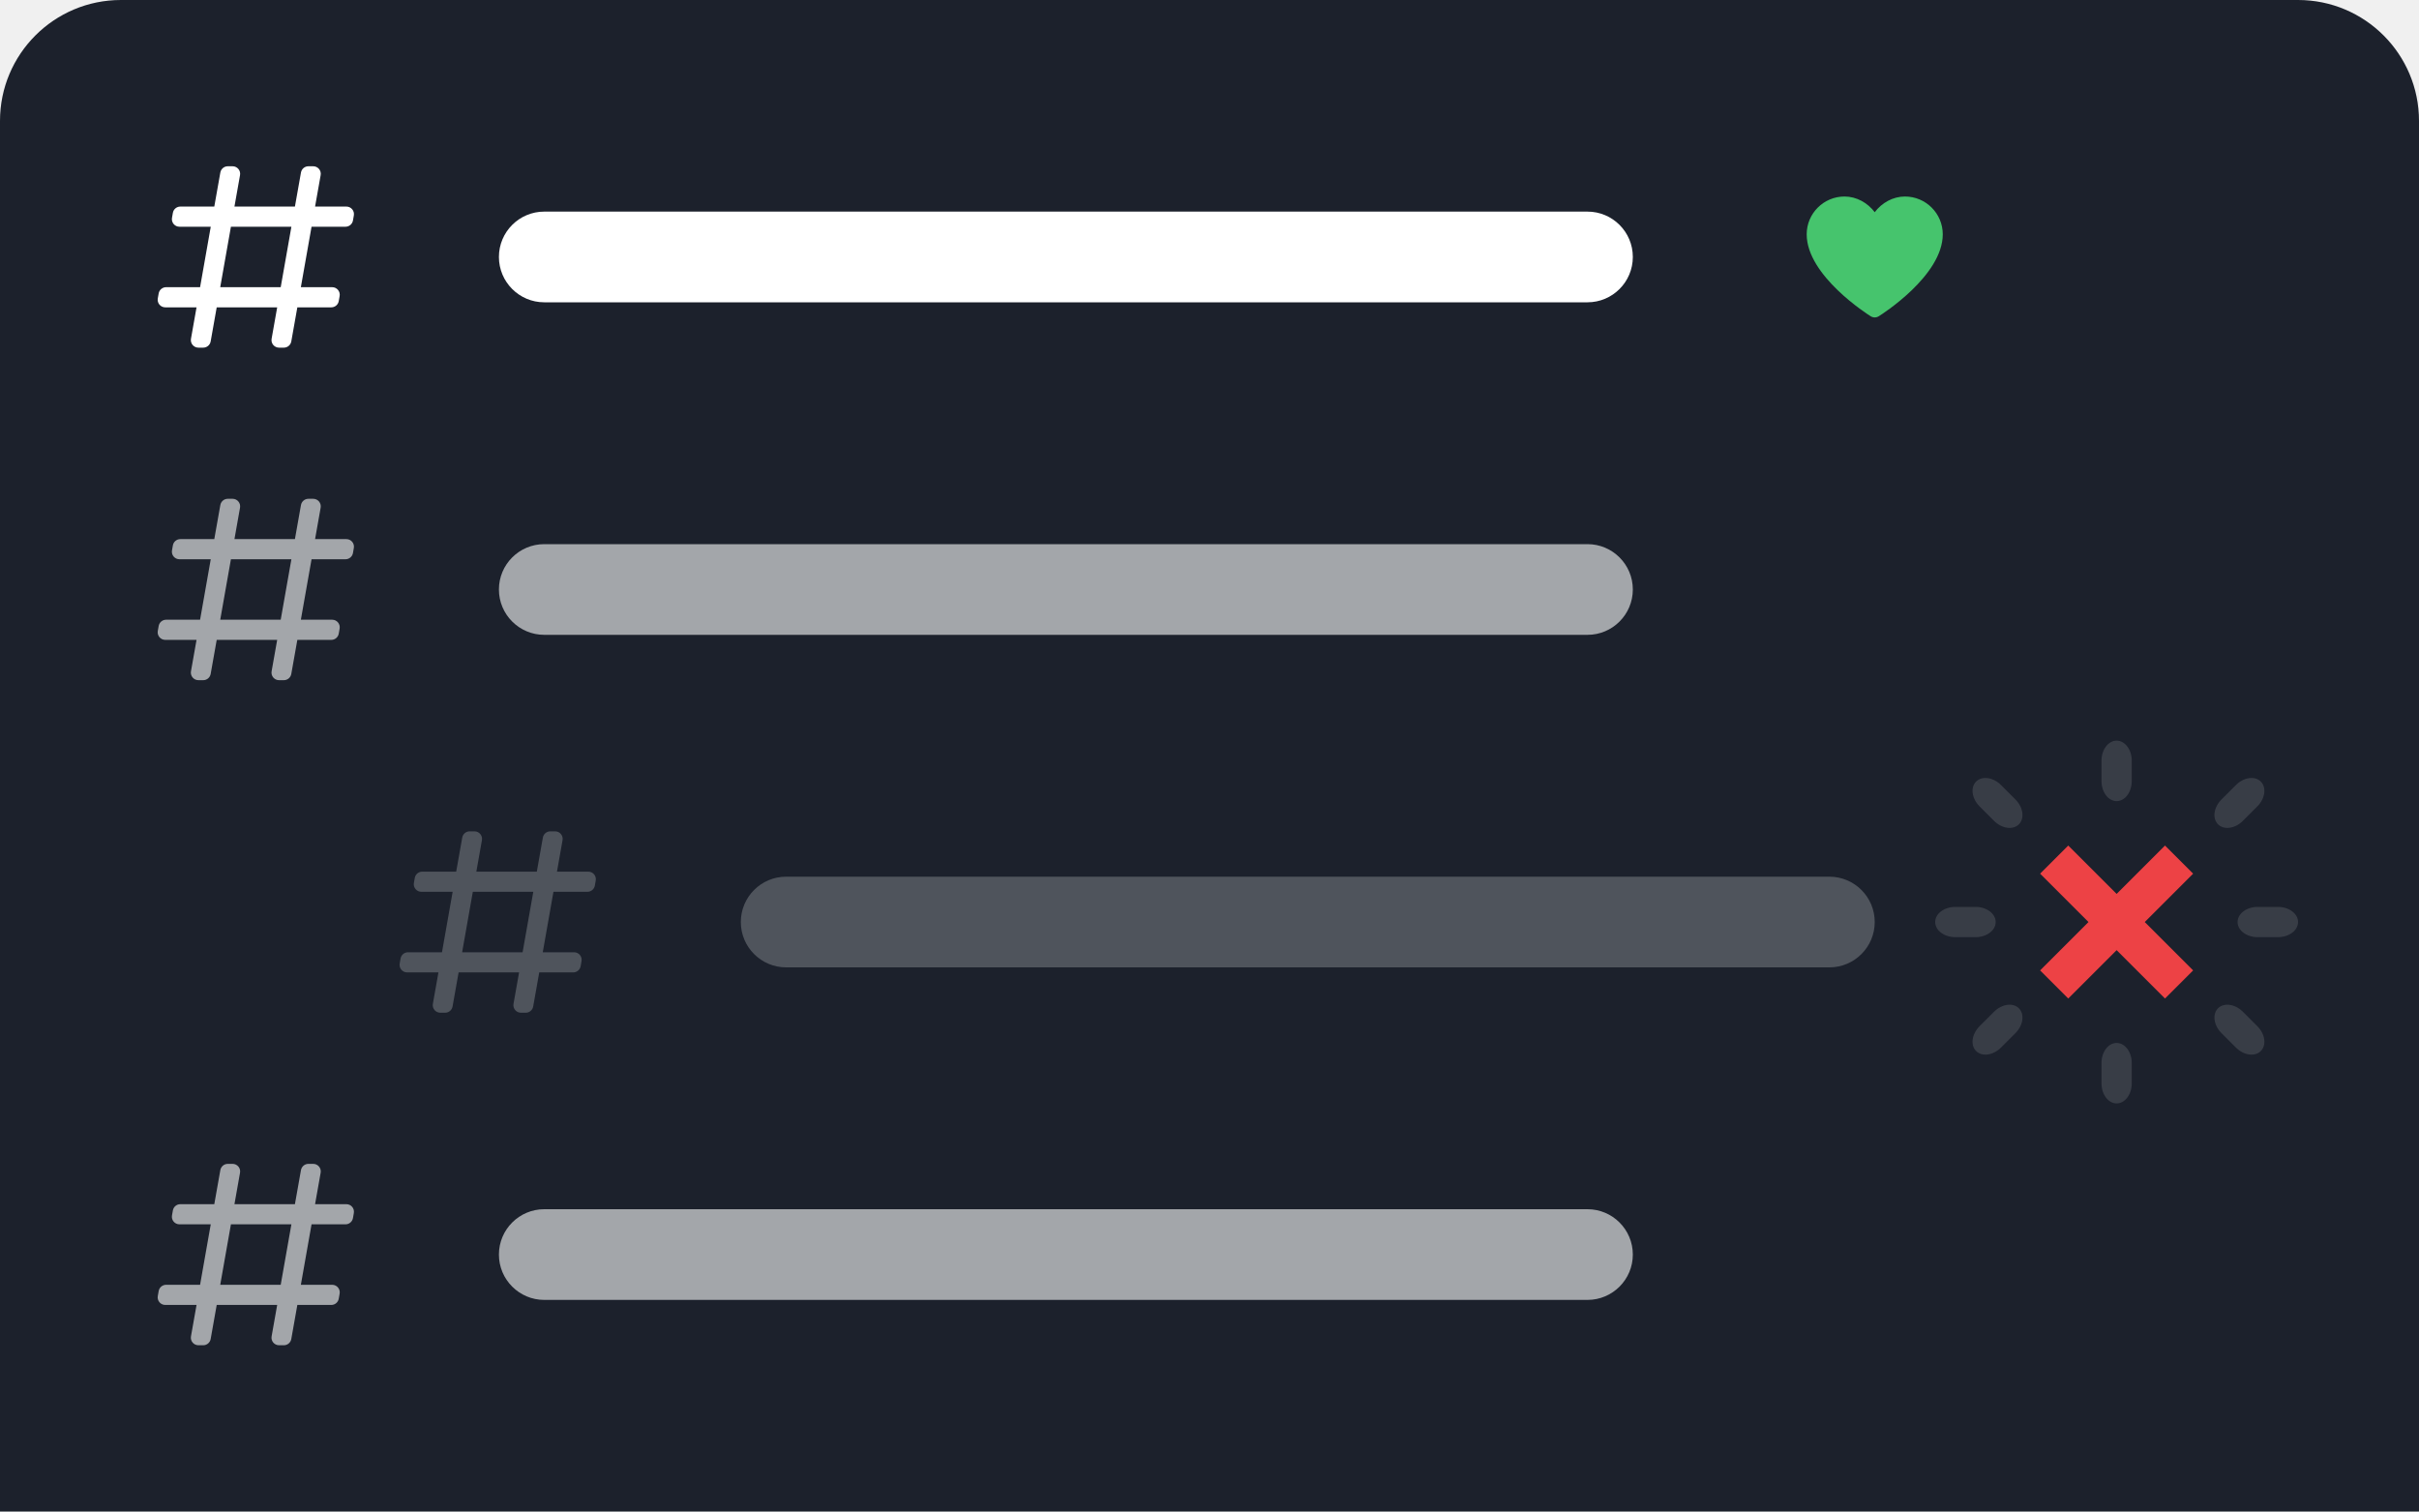
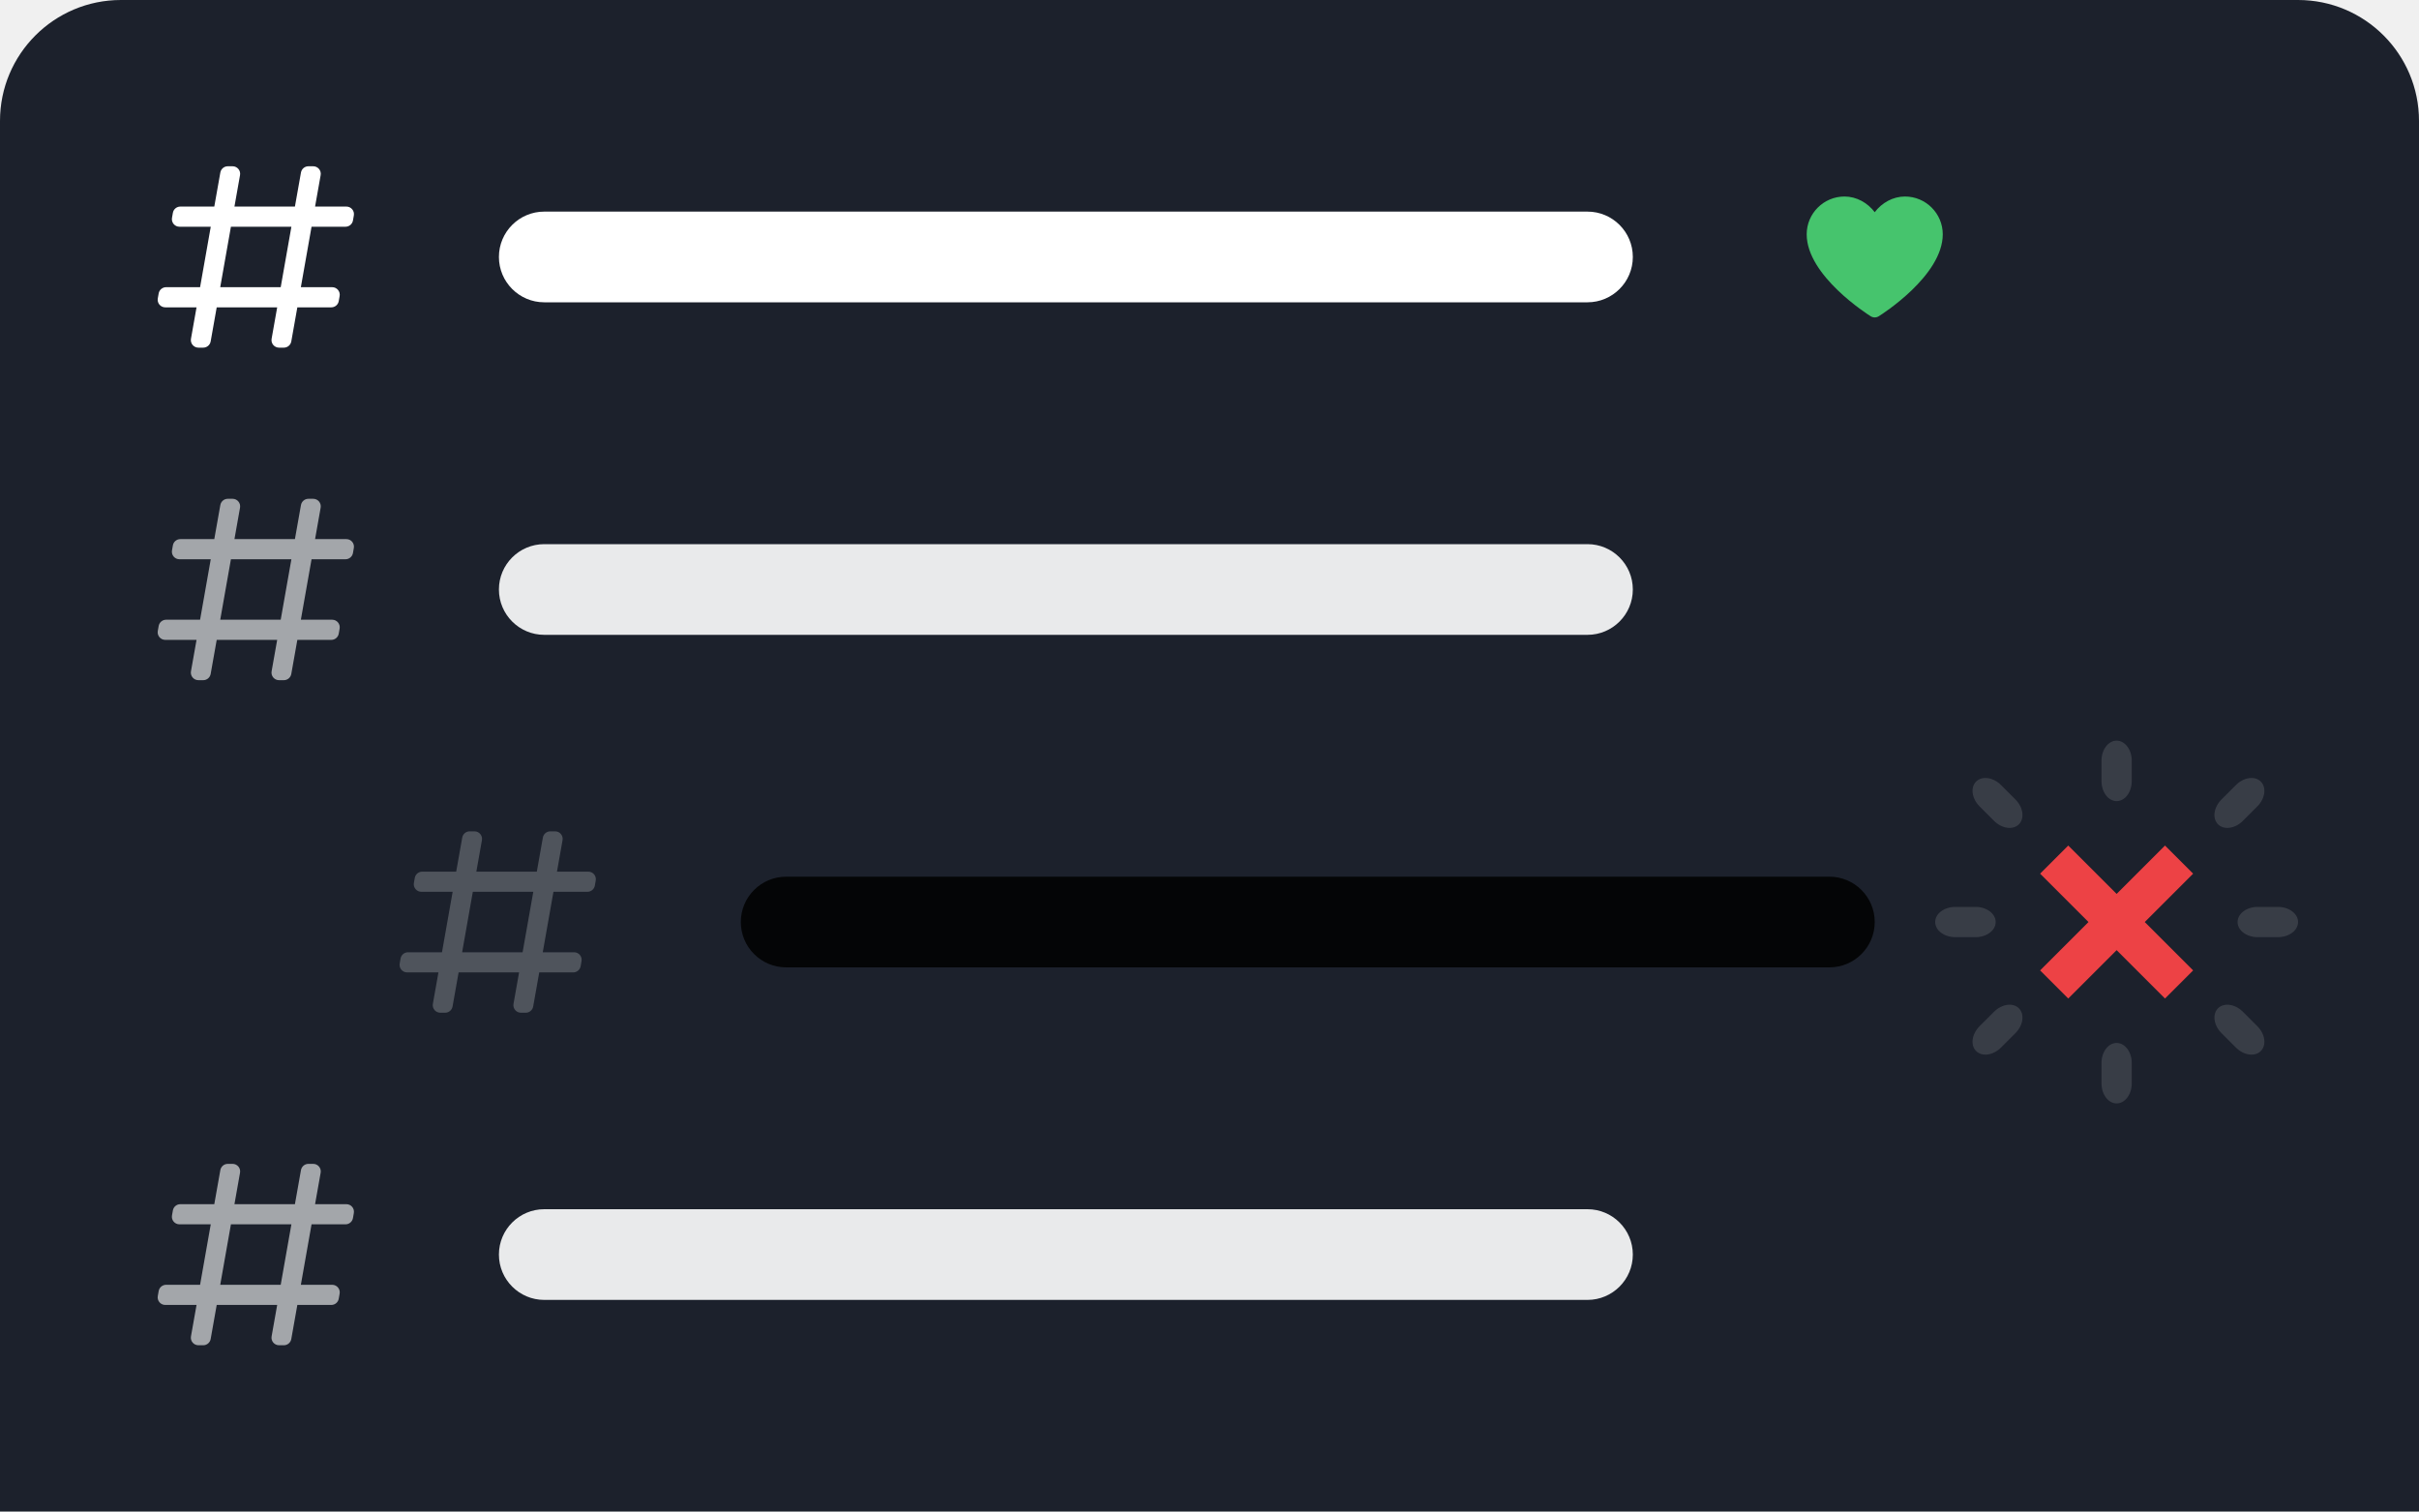
<svg xmlns="http://www.w3.org/2000/svg" width="160" height="100" viewBox="0 0 160 100" fill="none">
  <path d="M0 8C0 3.582 3.582 0 8 0H152C156.418 0 160 3.582 160 8V100H0V8Z" fill="#1C212C" />
  <path fill-rule="evenodd" clip-rule="evenodd" d="M13.124 23C12.812 23 12.577 22.719 12.631 22.413L13 20.333H10.929C10.618 20.333 10.383 20.053 10.436 19.747L10.495 19.414C10.537 19.175 10.744 19 10.987 19H13.234L13.94 15H11.869C11.558 15 11.323 14.72 11.376 14.414L11.435 14.081C11.476 13.841 11.684 13.667 11.927 13.667H14.174L14.574 11.413C14.616 11.174 14.824 11 15.066 11H15.384C15.695 11 15.931 11.281 15.876 11.587L15.507 13.667H19.507L19.907 11.413C19.95 11.174 20.157 11 20.399 11H20.717C21.028 11 21.264 11.281 21.209 11.587L20.84 13.667H22.912C23.223 13.667 23.458 13.947 23.404 14.253L23.346 14.586C23.304 14.825 23.096 15 22.854 15H20.607L19.9 19H21.972C22.283 19 22.518 19.28 22.465 19.586L22.406 19.919C22.364 20.159 22.157 20.333 21.914 20.333H19.667L19.267 22.587C19.225 22.826 19.017 23 18.775 23H18.457C18.146 23 17.91 22.719 17.965 22.413L18.334 20.333H14.334L13.934 22.587C13.891 22.826 13.684 23 13.441 23H13.124ZM15.274 15L14.567 19H18.567L19.274 15H15.274Z" fill="white" />
  <rect x="33" y="14" width="75" height="6" rx="3" fill="white" />
  <path fill-rule="evenodd" clip-rule="evenodd" d="M13.124 45C12.812 45 12.577 44.719 12.631 44.413L13 42.333H10.929C10.618 42.333 10.383 42.053 10.436 41.747L10.495 41.414C10.537 41.175 10.744 41 10.987 41H13.234L13.94 37H11.869C11.558 37 11.323 36.72 11.376 36.414L11.435 36.081C11.476 35.841 11.684 35.667 11.927 35.667H14.174L14.574 33.413C14.616 33.174 14.824 33 15.066 33H15.384C15.695 33 15.931 33.281 15.876 33.587L15.507 35.667H19.507L19.907 33.413C19.95 33.174 20.157 33 20.399 33H20.717C21.028 33 21.264 33.281 21.209 33.587L20.84 35.667H22.912C23.223 35.667 23.458 35.947 23.404 36.253L23.346 36.586C23.304 36.825 23.096 37 22.854 37H20.607L19.9 41H21.972C22.283 41 22.518 41.28 22.465 41.586L22.406 41.919C22.364 42.159 22.157 42.333 21.914 42.333H19.667L19.267 44.587C19.225 44.826 19.017 45 18.775 45H18.457C18.146 45 17.91 44.719 17.965 44.413L18.334 42.333H14.334L13.934 44.587C13.891 44.826 13.684 45 13.441 45H13.124ZM15.274 37L14.567 41H18.567L19.274 37H15.274Z" fill="#A3A6AA" />
-   <rect x="33" y="36" width="75" height="6" rx="3" fill="#A3A6AA" />
+   <rect x="33" y="36" width="75" height="6" rx="3" fill="#e9eaeb" />
  <path fill-rule="evenodd" clip-rule="evenodd" d="M29.124 67C28.812 67 28.577 66.719 28.631 66.413L29 64.333H26.929C26.618 64.333 26.383 64.053 26.436 63.747L26.495 63.414C26.537 63.175 26.744 63 26.987 63H29.234L29.94 59H27.869C27.558 59 27.323 58.72 27.376 58.414L27.435 58.081C27.477 57.841 27.684 57.667 27.927 57.667H30.174L30.574 55.413C30.616 55.174 30.824 55 31.066 55H31.384C31.695 55 31.93 55.281 31.876 55.587L31.507 57.667H35.507L35.907 55.413C35.95 55.174 36.157 55 36.4 55H36.717C37.028 55 37.264 55.281 37.209 55.587L36.84 57.667H38.912C39.223 57.667 39.458 57.947 39.404 58.253L39.346 58.586C39.304 58.825 39.096 59 38.854 59H36.607L35.9 63H37.972C38.283 63 38.518 63.28 38.465 63.586L38.406 63.919C38.364 64.159 38.157 64.333 37.914 64.333H35.667L35.267 66.587C35.225 66.826 35.017 67 34.775 67H34.457C34.146 67 33.91 66.719 33.965 66.413L34.334 64.333H30.334L29.934 66.587C29.891 66.826 29.684 67 29.441 67H29.124ZM31.274 59L30.567 63H34.567L35.274 59H31.274Z" fill="#4F545C" />
-   <rect x="49" y="58" width="75" height="6" rx="3" fill="#4F545C" />
+   <rect x="49" y="58" width="75" height="6" rx="3" fill="#040506" />
  <path fill-rule="evenodd" clip-rule="evenodd" d="M13.124 89C12.812 89 12.577 88.719 12.631 88.413L13 86.333H10.929C10.618 86.333 10.383 86.053 10.436 85.747L10.495 85.414C10.537 85.175 10.744 85 10.987 85H13.234L13.94 81H11.869C11.558 81 11.323 80.72 11.376 80.414L11.435 80.081C11.476 79.841 11.684 79.667 11.927 79.667H14.174L14.574 77.413C14.616 77.174 14.824 77 15.066 77H15.384C15.695 77 15.931 77.281 15.876 77.587L15.507 79.667H19.507L19.907 77.413C19.95 77.174 20.157 77 20.399 77H20.717C21.028 77 21.264 77.281 21.209 77.587L20.84 79.667H22.912C23.223 79.667 23.458 79.947 23.404 80.253L23.346 80.586C23.304 80.825 23.096 81 22.854 81H20.607L19.9 85H21.972C22.283 85 22.518 85.28 22.465 85.586L22.406 85.919C22.364 86.159 22.157 86.333 21.914 86.333H19.667L19.267 88.587C19.225 88.826 19.017 89 18.775 89H18.457C18.146 89 17.91 88.719 17.965 88.413L18.334 86.333H14.334L13.934 88.587C13.891 88.826 13.684 89 13.441 89H13.124ZM15.274 81L14.567 85H18.567L19.274 81H15.274Z" fill="#A3A6AA" />
-   <rect x="33" y="80" width="75" height="6" rx="3" fill="#A3A6AA" />
+   <rect x="33" y="80" width="75" height="6" rx="3" fill="#e9eaeb" />
  <path d="M126 13.001C125.203 13.001 124.465 13.419 124 14.04C123.535 13.419 122.797 13.001 122 13.001C120.622 13.001 119.5 14.122 119.5 15.501C119.5 18.246 123.562 20.817 123.735 20.924C123.816 20.975 123.909 21 124 21C124.091 21 124.184 20.975 124.265 20.924C124.438 20.817 128.5 18.246 128.5 15.501C128.5 14.122 127.378 13.001 126 13.001Z" fill="#46C46D" />
  <g clip-path="url(#clip0_3563_135449)">
    <path d="M143.2 55.94L145.061 57.8L141.861 61L145.061 64.2L143.2 66.061L140 62.861L136.8 66.061L134.939 64.2L138.139 61L134.939 57.8L136.8 55.94L140 59.139L143.2 55.94Z" fill="#ED4245" />
  </g>
  <path opacity="0.25" d="M141 50.326C141 49.594 140.552 49 140 49C139.448 49 139 49.594 139 50.326V51.674C139 52.406 139.448 53 140 53C140.552 53 141 52.406 141 51.674V50.326Z" fill="white" fill-opacity="0.5" />
  <path opacity="0.25" d="M141 70.326C141 69.594 140.552 69 140 69C139.448 69 139 69.594 139 70.326V71.674C139 72.406 139.448 73 140 73C140.552 73 141 72.406 141 71.674V70.326Z" fill="white" fill-opacity="0.5" />
  <path opacity="0.25" d="M150.674 62C151.406 62 152 61.552 152 61C152 60.448 151.406 60 150.674 60H149.326C148.594 60 148 60.448 148 61C148 61.552 148.594 62 149.326 62H150.674Z" fill="white" fill-opacity="0.5" />
  <path opacity="0.25" d="M130.674 62C131.406 62 132 61.552 132 61C132 60.448 131.406 60 130.674 60H129.326C128.594 60 128 60.448 128 61C128 61.552 128.594 62 129.326 62H130.674Z" fill="white" fill-opacity="0.5" />
  <path opacity="0.25" d="M132.352 51.937C131.834 51.42 131.098 51.316 130.707 51.707C130.317 52.097 130.42 52.834 130.938 53.352L131.891 54.305C132.409 54.823 133.145 54.926 133.536 54.535C133.926 54.145 133.823 53.408 133.305 52.891L132.352 51.937Z" fill="white" fill-opacity="0.5" />
  <path opacity="0.25" d="M149.305 53.352C149.823 52.834 149.926 52.098 149.535 51.707C149.145 51.317 148.408 51.42 147.891 51.938L146.937 52.891C146.419 53.409 146.316 54.145 146.707 54.535C147.097 54.926 147.834 54.823 148.352 54.305L149.305 53.352Z" fill="white" fill-opacity="0.5" />
  <path opacity="0.25" d="M130.937 67.891C130.42 68.409 130.316 69.145 130.707 69.536C131.097 69.926 131.834 69.823 132.352 69.305L133.305 68.352C133.823 67.834 133.926 67.098 133.535 66.707C133.145 66.317 132.408 66.42 131.891 66.938L130.937 67.891Z" fill="white" fill-opacity="0.5" />
  <path opacity="0.25" d="M148.352 66.938C147.834 66.42 147.098 66.317 146.707 66.707C146.317 67.098 146.42 67.834 146.938 68.352L147.891 69.305C148.409 69.823 149.145 69.926 149.536 69.536C149.926 69.145 149.823 68.409 149.305 67.891L148.352 66.938Z" fill="white" fill-opacity="0.5" />
  <defs>
    <clipPath id="clip0_3563_135449">
      <rect width="12" height="12" fill="white" transform="translate(134 55)" />
    </clipPath>
  </defs>
</svg>
